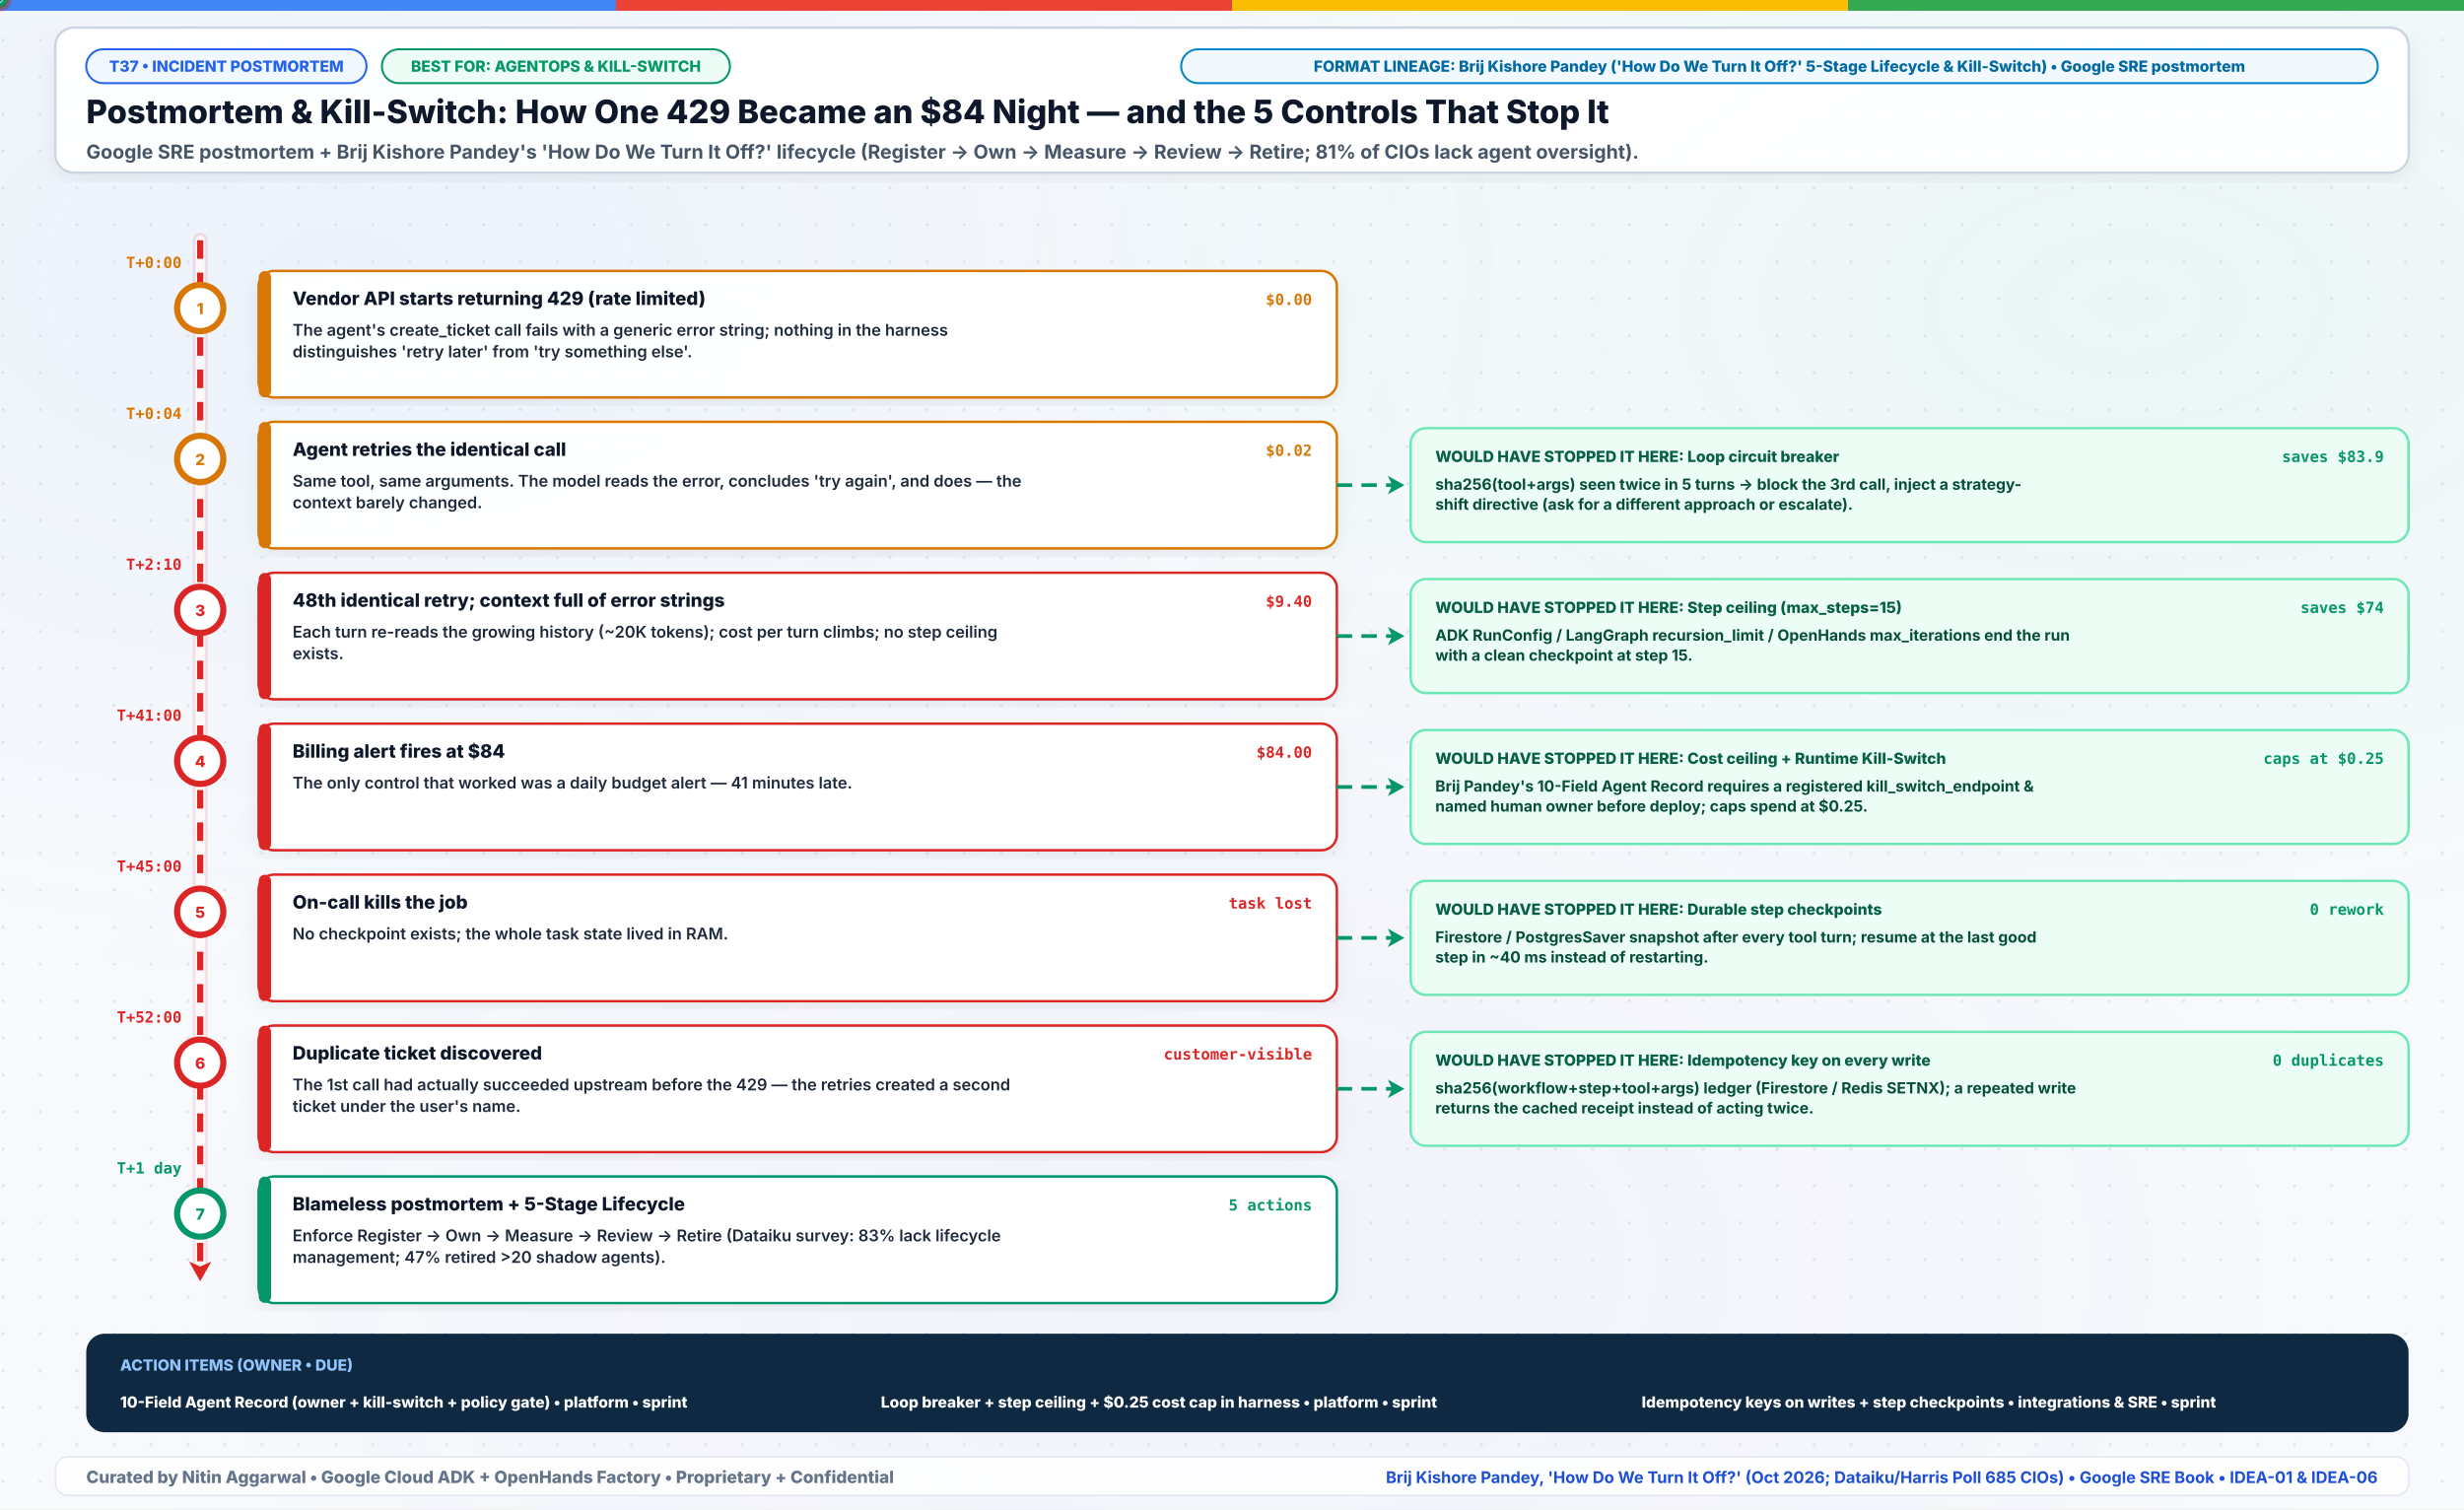
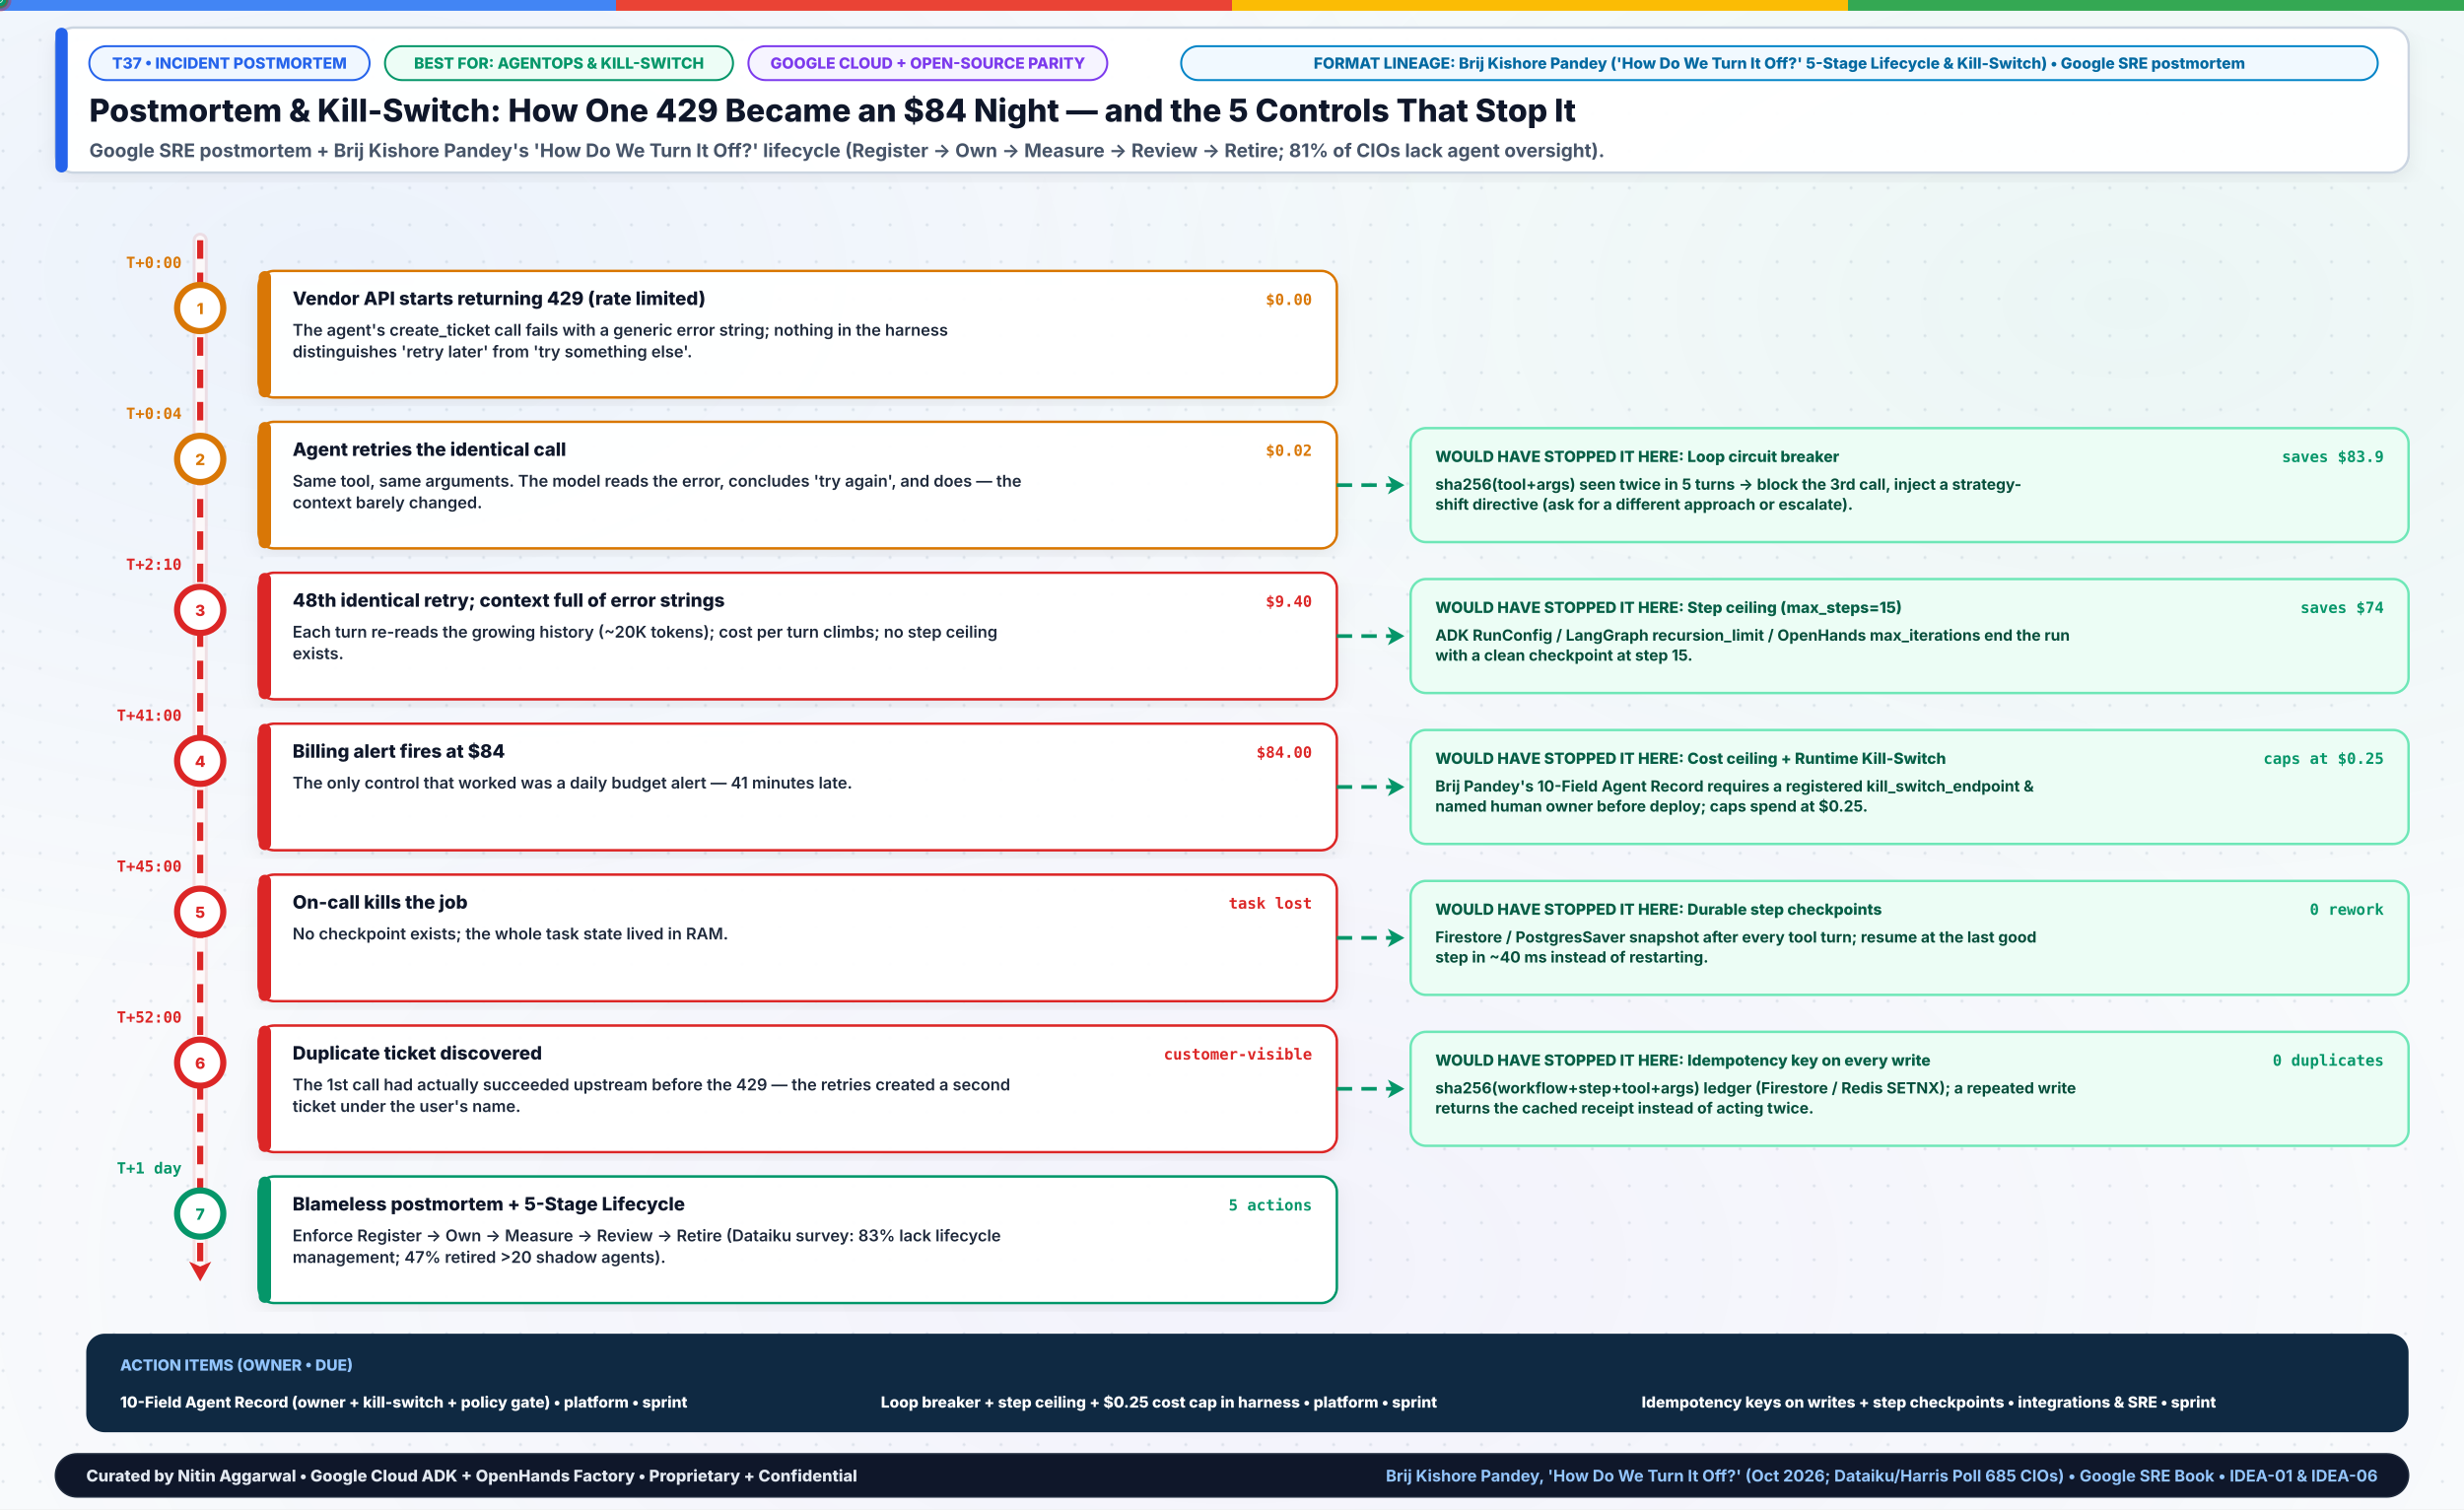
<svg xmlns="http://www.w3.org/2000/svg" viewBox="0 0 1600 980" width="1600" height="980">
  <defs>
    <filter id="shadow" x="-3%" y="-3%" width="106%" height="110%">
      <feDropShadow dx="0" dy="4" stdDeviation="6" flood-color="#0F172A" flood-opacity="0.065" />
    </filter>
    <linearGradient id="glassCardGrad" x1="0" y1="0" x2="0" y2="1">
      <stop offset="0%" stop-color="#FFFFFF" stop-opacity="0.96" />
      <stop offset="100%" stop-color="#F8FAFC" stop-opacity="0.90" />
    </linearGradient>
    <linearGradient id="glassSheen" x1="0" y1="0" x2="0" y2="1">
      <stop offset="0%" stop-color="#FFFFFF" stop-opacity="0.72" />
      <stop offset="100%" stop-color="#FFFFFF" stop-opacity="0.0" />
    </linearGradient>
    <radialGradient id="meshBlue" cx="14%" cy="18%" r="48%">
      <stop offset="0%" stop-color="#4285F4" stop-opacity="0.065" />
      <stop offset="100%" stop-color="#4285F4" stop-opacity="0.0" />
    </radialGradient>
    <radialGradient id="meshEmerald" cx="86%" cy="20%" r="46%">
      <stop offset="0%" stop-color="#10B981" stop-opacity="0.055" />
      <stop offset="100%" stop-color="#10B981" stop-opacity="0.0" />
    </radialGradient>
    <radialGradient id="meshViolet" cx="50%" cy="84%" r="52%">
      <stop offset="0%" stop-color="#8B5CF6" stop-opacity="0.048" />
      <stop offset="100%" stop-color="#8B5CF6" stop-opacity="0.0" />
    </radialGradient>
    <pattern id="archGrid" width="24" height="24" patternUnits="userSpaceOnUse">
      <circle cx="2" cy="2" r="1" fill="#94A3B8" fill-opacity="0.22" />
    </pattern>
    <style>
@keyframes flowDash { from { stroke-dashoffset: 40; } to { stroke-dashoffset: 0; } }
.flow-line { animation: flowDash 1.0s linear infinite; }
@keyframes pulseStroke { 0%,100% { stroke-width: 2.4px; } 50% { stroke-width: 5px; } }
.pulse { animation: pulseStroke 2.2s ease-in-out infinite; }
@keyframes blink { 0%,100% { opacity: 1; } 50% { opacity: 0.35; } }
.blink { animation: blink 1.4s ease-in-out infinite; }
@keyframes growX { from { transform: scaleX(0.02); } to { transform: scaleX(1); } }
.grow-x { transform-box: fill-box; transform-origin: left center; animation: growX 1.5s ease-out 0.2s both; }
@keyframes breathe { 0%,100% { transform: scale(1); } 50% { transform: scale(1.05); } }
.breathe { transform-box: fill-box; transform-origin: center; animation: breathe 2.6s ease-in-out infinite; }
</style>
  </defs>
  <rect x="0.0" y="0.0" width="1600.0" height="980.0" rx="0" fill="#F8FAFC" />
  <rect x="0" y="0" width="1600" height="980" fill="url(#meshBlue)" />
  <rect x="0" y="0" width="1600" height="980" fill="url(#meshEmerald)" />
  <rect x="0" y="0" width="1600" height="980" fill="url(#meshViolet)" />
  <rect x="0" y="0" width="1600" height="980" fill="url(#archGrid)" />
  <rect x="0.0" y="0.0" width="400.0" height="7.0" rx="0" fill="#4285F4" />
  <rect x="400.0" y="0.0" width="400.0" height="7.0" rx="0" fill="#EA4335" />
  <rect x="800.0" y="0.0" width="400.0" height="7.0" rx="0" fill="#FBBC04" />
  <rect x="1200.0" y="0.0" width="400.0" height="7.0" rx="0" fill="#34A853" />
  <rect x="36.0" y="18.0" width="1528.0" height="94.0" rx="12" fill="#FFFFFF" stroke="#CBD5E1" stroke-width="1.8" filter="url(#shadow)" fill-opacity="0.96" />
  <rect x="37.2" y="19.2" width="1525.6" height="91.6" rx="10.8" fill="none" stroke="#FFFFFF" stroke-opacity="0.82" stroke-width="1" />
  <rect x="38.0" y="19.8" width="1524.0" height="11.3" rx="9.8" fill="url(#glassSheen)" pointer-events="none" />
-   <rect x="56.0" y="32.0" width="182" height="22" rx="11.0" fill="#EFF6FF" fill-opacity="0.98" stroke="#2563EB" stroke-width="1.3" />
-   <text x="147.0" y="46.6" font-family="Inter, -apple-system, Helvetica, Arial, sans-serif" font-size="10" font-weight="800" fill="#2563EB" text-anchor="middle">T37 • INCIDENT POSTMORTEM</text>
-   <rect x="248.0" y="32.0" width="226" height="22" rx="11.0" fill="#ECFDF5" fill-opacity="0.98" stroke="#059669" stroke-width="1.3" />
-   <text x="361.0" y="46.6" font-family="Inter, -apple-system, Helvetica, Arial, sans-serif" font-size="10" font-weight="800" fill="#059669" text-anchor="middle">BEST FOR: AGENTOPS &amp; KILL-SWITCH</text>
-   <rect x="767.0" y="32.0" width="777" height="22" rx="11.0" fill="#F0F9FF" fill-opacity="0.98" stroke="#0284C7" stroke-width="1.3" />
-   <text x="1155.5" y="46.6" font-family="Inter, -apple-system, Helvetica, Arial, sans-serif" font-size="10" font-weight="800" fill="#0369A1" text-anchor="middle">FORMAT LINEAGE: Brij Kishore Pandey ('How Do We Turn It Off?' 5-Stage Lifecycle &amp; Kill-Switch) • Google SRE postmortem</text>
-   <text x="56.0" y="80.0" font-family="Inter, -apple-system, Helvetica, Arial, sans-serif" font-size="21" font-weight="800" fill="#0F172A" text-anchor="start">Postmortem &amp; Kill-Switch: How One 429 Became an $84 Night — and the 5 Controls That Stop It</text>
-   <text x="56.0" y="103.0" font-family="Inter, -apple-system, Helvetica, Arial, sans-serif" font-size="12.5" font-weight="700" fill="#475569" text-anchor="start">Google SRE postmortem + Brij Kishore Pandey's 'How Do We Turn It Off?' lifecycle (Register → Own → Measure → Review → Retire; 81% of CIOs lack agent oversight).</text>
+   <rect x="36.0" y="18.0" width="8.0" height="94.0" rx="4" fill="#2563EB" />
+   <rect x="58.0" y="30.0" width="182" height="22" rx="11.0" fill="#EFF6FF" fill-opacity="0.98" stroke="#2563EB" stroke-width="1.3" />
+   <text x="149.0" y="44.6" font-family="Inter, -apple-system, Helvetica, Arial, sans-serif" font-size="10" font-weight="800" fill="#2563EB" text-anchor="middle">T37 • INCIDENT POSTMORTEM</text>
+   <rect x="250.0" y="30.0" width="226" height="22" rx="11.0" fill="#ECFDF5" fill-opacity="0.98" stroke="#059669" stroke-width="1.3" />
+   <text x="363.0" y="44.6" font-family="Inter, -apple-system, Helvetica, Arial, sans-serif" font-size="10" font-weight="800" fill="#059669" text-anchor="middle">BEST FOR: AGENTOPS &amp; KILL-SWITCH</text>
+   <rect x="486.0" y="30.0" width="233" height="22" rx="11.0" fill="#F5F3FF" fill-opacity="0.98" stroke="#7C3AED" stroke-width="1.3" />
+   <text x="602.5" y="44.6" font-family="Inter, -apple-system, Helvetica, Arial, sans-serif" font-size="10" font-weight="800" fill="#7C3AED" text-anchor="middle">GOOGLE CLOUD + OPEN-SOURCE PARITY</text>
+   <rect x="767.0" y="30.0" width="777" height="22" rx="11.0" fill="#F0F9FF" fill-opacity="0.98" stroke="#0284C7" stroke-width="1.3" />
+   <text x="1155.5" y="44.6" font-family="Inter, -apple-system, Helvetica, Arial, sans-serif" font-size="10" font-weight="800" fill="#0369A1" text-anchor="middle">FORMAT LINEAGE: Brij Kishore Pandey ('How Do We Turn It Off?' 5-Stage Lifecycle &amp; Kill-Switch) • Google SRE postmortem</text>
+   <text x="58.0" y="79.0" font-family="Inter, -apple-system, Helvetica, Arial, sans-serif" font-size="20.5" font-weight="800" fill="#0F172A" text-anchor="start">Postmortem &amp; Kill-Switch: How One 429 Became an $84 Night — and the 5 Controls That Stop It</text>
+   <text x="58.0" y="102.0" font-family="Inter, -apple-system, Helvetica, Arial, sans-serif" font-size="12.2" font-weight="700" fill="#475569" text-anchor="start">Google SRE postmortem + Brij Kishore Pandey's 'How Do We Turn It Off?' lifecycle (Register → Own → Measure → Review → Retire; 81% of CIOs lack agent oversight).</text>
  <path d="M 130.0 156.0 L 130.0 822.0" fill="none" stroke="#DC2626" stroke-opacity="0.11" stroke-width="9.8" stroke-linecap="round" stroke-linejoin="round" />
  <path d="M 130.0 156.0 L 130.0 822.0" fill="none" stroke="#FFFFFF" stroke-opacity="0.80" stroke-width="6.0" stroke-linecap="round" stroke-linejoin="round" />
  <path d="M 130.0 156.0 L 130.0 822.0" class="flow-line" fill="none" stroke="#DC2626" stroke-width="4.0" stroke-linejoin="round" stroke-dasharray="12 9" stroke-dashoffset="0.0" />
  <polygon points="130.0,832.0 137.2,819.2 130.0,822.4 122.8,819.2" fill="#DC2626" />
  <g>
    <circle r="7.4" fill="#DC2626" fill-opacity="0.15" />
    <circle r="5.0" fill="#DC2626" fill-opacity="0.28" />
    <circle r="3.8" fill="#FFFFFF" stroke="#DC2626" stroke-width="2.0" />
    <circle r="1.7" fill="#DC2626" />
    <animateMotion dur="6.00s" begin="-0.00s" repeatCount="indefinite" path="M 130.0 156.0 L 130.0 822.0" />
  </g>
  <g>
    <circle r="7.4" fill="#DC2626" fill-opacity="0.15" />
    <circle r="5.0" fill="#DC2626" fill-opacity="0.28" />
    <circle r="3.8" fill="#FFFFFF" stroke="#DC2626" stroke-width="2.0" />
    <circle r="1.7" fill="#DC2626" />
    <animateMotion dur="6.00s" begin="-2.00s" repeatCount="indefinite" path="M 130.0 156.0 L 130.0 822.0" />
  </g>
  <g>
    <circle r="7.4" fill="#DC2626" fill-opacity="0.15" />
    <circle r="5.0" fill="#DC2626" fill-opacity="0.28" />
    <circle r="3.8" fill="#FFFFFF" stroke="#DC2626" stroke-width="2.0" />
    <circle r="1.7" fill="#DC2626" />
    <animateMotion dur="6.00s" begin="-4.00s" repeatCount="indefinite" path="M 130.0 156.0 L 130.0 822.0" />
  </g>
  <circle cx="130" cy="200" r="15" fill="#FFFFFF" stroke="#D97706" stroke-width="4" />
  <text x="130.0" y="204.0" font-family="Inter, -apple-system, Helvetica, Arial, sans-serif" font-size="10" font-weight="800" fill="#D97706" text-anchor="middle">1</text>
  <text x="118.0" y="174.0" font-family="ui-monospace, SFMono-Regular, Menlo, monospace" font-size="10" font-weight="800" fill="#D97706" text-anchor="end">T+0:00</text>
  <rect x="168.0" y="176.0" width="700.0" height="82.0" rx="10" fill="#FFFFFF" stroke="#D97706" stroke-width="1.8" filter="url(#shadow)" fill-opacity="0.96" />
  <rect x="169.2" y="177.2" width="697.6" height="79.6" rx="8.8" fill="none" stroke="#FFFFFF" stroke-opacity="0.82" stroke-width="1" />
  <rect x="170.0" y="177.8" width="696.0" height="9.8" rx="7.8" fill="url(#glassSheen)" pointer-events="none" />
  <rect x="168.0" y="176.0" width="8.0" height="82.0" rx="4" fill="#D97706" />
  <text x="190.0" y="198.0" font-family="Inter, -apple-system, Helvetica, Arial, sans-serif" font-size="12" font-weight="800" fill="#0F172A" text-anchor="start">Vendor API starts returning 429 (rate limited)</text>
  <text x="190.0" y="218.0" font-family="Inter, -apple-system, Helvetica, Arial, sans-serif" font-size="10.5" font-weight="600" fill="#1E293B" text-anchor="start">The agent's create_ticket call fails with a generic error string; nothing in the harness</text>
  <text x="190.0" y="232.0" font-family="Inter, -apple-system, Helvetica, Arial, sans-serif" font-size="10.5" font-weight="600" fill="#1E293B" text-anchor="start">distinguishes 'retry later' from 'try something else'.</text>
  <text x="852.0" y="198.0" font-family="ui-monospace, SFMono-Regular, Menlo, monospace" font-size="10" font-weight="800" fill="#D97706" text-anchor="end">$0.00</text>
  <circle cx="130" cy="298" r="15" fill="#FFFFFF" stroke="#D97706" stroke-width="4" />
  <text x="130.0" y="302.0" font-family="Inter, -apple-system, Helvetica, Arial, sans-serif" font-size="10" font-weight="800" fill="#D97706" text-anchor="middle">2</text>
  <text x="118.0" y="272.0" font-family="ui-monospace, SFMono-Regular, Menlo, monospace" font-size="10" font-weight="800" fill="#D97706" text-anchor="end">T+0:04</text>
  <rect x="168.0" y="274.0" width="700.0" height="82.0" rx="10" fill="#FFFFFF" stroke="#D97706" stroke-width="1.8" filter="url(#shadow)" fill-opacity="0.96" />
  <rect x="169.2" y="275.2" width="697.6" height="79.6" rx="8.8" fill="none" stroke="#FFFFFF" stroke-opacity="0.82" stroke-width="1" />
  <rect x="170.0" y="275.8" width="696.0" height="9.8" rx="7.8" fill="url(#glassSheen)" pointer-events="none" />
  <rect x="168.0" y="274.0" width="8.0" height="82.0" rx="4" fill="#D97706" />
  <text x="190.0" y="296.0" font-family="Inter, -apple-system, Helvetica, Arial, sans-serif" font-size="12" font-weight="800" fill="#0F172A" text-anchor="start">Agent retries the identical call</text>
  <text x="190.0" y="316.0" font-family="Inter, -apple-system, Helvetica, Arial, sans-serif" font-size="10.5" font-weight="600" fill="#1E293B" text-anchor="start">Same tool, same arguments. The model reads the error, concludes 'try again', and does — the</text>
  <text x="190.0" y="330.0" font-family="Inter, -apple-system, Helvetica, Arial, sans-serif" font-size="10.5" font-weight="600" fill="#1E293B" text-anchor="start">context barely changed.</text>
  <text x="852.0" y="296.0" font-family="ui-monospace, SFMono-Regular, Menlo, monospace" font-size="10" font-weight="800" fill="#D97706" text-anchor="end">$0.02</text>
  <path d="M 868.0 315.0 L 904.8 315.0" class="flow-line" fill="none" stroke="#059669" stroke-width="2.4" stroke-linejoin="round" stroke-dasharray="10 6" stroke-dashoffset="0.0" />
  <polygon points="912.0,315.0 901.2,309.0 904.0,315.0 901.2,321.0" fill="#059669" />
  <g>
    <circle r="5.6" fill="#059669" fill-opacity="0.15" />
    <circle r="3.8" fill="#059669" fill-opacity="0.28" />
    <circle r="2.8" fill="#FFFFFF" stroke="#059669" stroke-width="2.0" />
    <circle r="1.3" fill="#059669" />
    <animateMotion dur="1.40s" begin="-0.00s" repeatCount="indefinite" path="M 868.0 315.0 L 904.8 315.0" />
  </g>
  <rect x="916.0" y="278.0" width="648.0" height="74.0" rx="10" fill="#ECFDF5" stroke="#6EE7B7" stroke-width="1.6" />
  <text x="932.0" y="300.0" font-family="Inter, -apple-system, Helvetica, Arial, sans-serif" font-size="10" font-weight="800" fill="#065F46" text-anchor="start">WOULD HAVE STOPPED IT HERE: Loop circuit breaker</text>
  <text x="932.0" y="318.0" font-family="Inter, -apple-system, Helvetica, Arial, sans-serif" font-size="10" font-weight="700" fill="#064E3B" text-anchor="start">sha256(tool+args) seen twice in 5 turns → block the 3rd call, inject a strategy-</text>
  <text x="932.0" y="331.0" font-family="Inter, -apple-system, Helvetica, Arial, sans-serif" font-size="10" font-weight="700" fill="#064E3B" text-anchor="start">shift directive (ask for a different approach or escalate).</text>
  <text x="1548.0" y="300.0" font-family="ui-monospace, SFMono-Regular, Menlo, monospace" font-size="10" font-weight="800" fill="#059669" text-anchor="end">saves $83.9</text>
  <circle cx="130" cy="396" r="15" fill="#FFFFFF" stroke="#DC2626" stroke-width="4" />
  <text x="130.0" y="400.0" font-family="Inter, -apple-system, Helvetica, Arial, sans-serif" font-size="10" font-weight="800" fill="#DC2626" text-anchor="middle">3</text>
  <text x="118.0" y="370.0" font-family="ui-monospace, SFMono-Regular, Menlo, monospace" font-size="10" font-weight="800" fill="#DC2626" text-anchor="end">T+2:10</text>
  <rect x="168.0" y="372.0" width="700.0" height="82.0" rx="10" fill="#FFFFFF" stroke="#DC2626" stroke-width="1.8" filter="url(#shadow)" fill-opacity="0.96" />
  <rect x="169.2" y="373.2" width="697.6" height="79.6" rx="8.8" fill="none" stroke="#FFFFFF" stroke-opacity="0.82" stroke-width="1" />
  <rect x="170.0" y="373.8" width="696.0" height="9.8" rx="7.8" fill="url(#glassSheen)" pointer-events="none" />
  <rect x="168.0" y="372.0" width="8.0" height="82.0" rx="4" fill="#DC2626" />
  <text x="190.0" y="394.0" font-family="Inter, -apple-system, Helvetica, Arial, sans-serif" font-size="12" font-weight="800" fill="#0F172A" text-anchor="start">48th identical retry; context full of error strings</text>
  <text x="190.0" y="414.0" font-family="Inter, -apple-system, Helvetica, Arial, sans-serif" font-size="10.5" font-weight="600" fill="#1E293B" text-anchor="start">Each turn re-reads the growing history (~20K tokens); cost per turn climbs; no step ceiling</text>
  <text x="190.0" y="428.0" font-family="Inter, -apple-system, Helvetica, Arial, sans-serif" font-size="10.5" font-weight="600" fill="#1E293B" text-anchor="start">exists.</text>
  <text x="852.0" y="394.0" font-family="ui-monospace, SFMono-Regular, Menlo, monospace" font-size="10" font-weight="800" fill="#DC2626" text-anchor="end">$9.40</text>
  <path d="M 868.0 413.0 L 904.8 413.0" class="flow-line" fill="none" stroke="#059669" stroke-width="2.4" stroke-linejoin="round" stroke-dasharray="10 6" stroke-dashoffset="0.0" />
  <polygon points="912.0,413.0 901.2,407.0 904.0,413.0 901.2,419.0" fill="#059669" />
  <g>
    <circle r="5.6" fill="#059669" fill-opacity="0.15" />
    <circle r="3.8" fill="#059669" fill-opacity="0.28" />
    <circle r="2.8" fill="#FFFFFF" stroke="#059669" stroke-width="2.0" />
    <circle r="1.3" fill="#059669" />
    <animateMotion dur="1.40s" begin="-0.00s" repeatCount="indefinite" path="M 868.0 413.0 L 904.8 413.0" />
  </g>
  <rect x="916.0" y="376.0" width="648.0" height="74.0" rx="10" fill="#ECFDF5" stroke="#6EE7B7" stroke-width="1.6" />
  <text x="932.0" y="398.0" font-family="Inter, -apple-system, Helvetica, Arial, sans-serif" font-size="10" font-weight="800" fill="#065F46" text-anchor="start">WOULD HAVE STOPPED IT HERE: Step ceiling (max_steps=15)</text>
  <text x="932.0" y="416.0" font-family="Inter, -apple-system, Helvetica, Arial, sans-serif" font-size="10" font-weight="700" fill="#064E3B" text-anchor="start">ADK RunConfig / LangGraph recursion_limit / OpenHands max_iterations end the run</text>
  <text x="932.0" y="429.0" font-family="Inter, -apple-system, Helvetica, Arial, sans-serif" font-size="10" font-weight="700" fill="#064E3B" text-anchor="start">with a clean checkpoint at step 15.</text>
  <text x="1548.0" y="398.0" font-family="ui-monospace, SFMono-Regular, Menlo, monospace" font-size="10" font-weight="800" fill="#059669" text-anchor="end">saves $74</text>
  <circle cx="130" cy="494" r="15" fill="#FFFFFF" stroke="#DC2626" stroke-width="4" />
  <text x="130.0" y="498.0" font-family="Inter, -apple-system, Helvetica, Arial, sans-serif" font-size="10" font-weight="800" fill="#DC2626" text-anchor="middle">4</text>
  <text x="118.0" y="468.0" font-family="ui-monospace, SFMono-Regular, Menlo, monospace" font-size="10" font-weight="800" fill="#DC2626" text-anchor="end">T+41:00</text>
  <rect x="168.0" y="470.0" width="700.0" height="82.0" rx="10" fill="#FFFFFF" stroke="#DC2626" stroke-width="1.8" filter="url(#shadow)" fill-opacity="0.96" />
  <rect x="169.2" y="471.2" width="697.6" height="79.6" rx="8.8" fill="none" stroke="#FFFFFF" stroke-opacity="0.82" stroke-width="1" />
  <rect x="170.0" y="471.8" width="696.0" height="9.8" rx="7.8" fill="url(#glassSheen)" pointer-events="none" />
  <rect x="168.0" y="470.0" width="8.0" height="82.0" rx="4" fill="#DC2626" />
  <text x="190.0" y="492.0" font-family="Inter, -apple-system, Helvetica, Arial, sans-serif" font-size="12" font-weight="800" fill="#0F172A" text-anchor="start">Billing alert fires at $84</text>
  <text x="190.0" y="512.0" font-family="Inter, -apple-system, Helvetica, Arial, sans-serif" font-size="10.5" font-weight="600" fill="#1E293B" text-anchor="start">The only control that worked was a daily budget alert — 41 minutes late.</text>
  <text x="852.0" y="492.0" font-family="ui-monospace, SFMono-Regular, Menlo, monospace" font-size="10" font-weight="800" fill="#DC2626" text-anchor="end">$84.00</text>
  <path d="M 868.0 511.0 L 904.8 511.0" class="flow-line" fill="none" stroke="#059669" stroke-width="2.4" stroke-linejoin="round" stroke-dasharray="10 6" stroke-dashoffset="0.0" />
  <polygon points="912.0,511.0 901.2,505.0 904.0,511.0 901.2,517.0" fill="#059669" />
  <g>
    <circle r="5.6" fill="#059669" fill-opacity="0.15" />
    <circle r="3.8" fill="#059669" fill-opacity="0.28" />
    <circle r="2.8" fill="#FFFFFF" stroke="#059669" stroke-width="2.0" />
    <circle r="1.3" fill="#059669" />
    <animateMotion dur="1.40s" begin="-0.00s" repeatCount="indefinite" path="M 868.0 511.0 L 904.8 511.0" />
  </g>
  <rect x="916.0" y="474.0" width="648.0" height="74.0" rx="10" fill="#ECFDF5" stroke="#6EE7B7" stroke-width="1.6" />
  <text x="932.0" y="496.0" font-family="Inter, -apple-system, Helvetica, Arial, sans-serif" font-size="10" font-weight="800" fill="#065F46" text-anchor="start">WOULD HAVE STOPPED IT HERE: Cost ceiling + Runtime Kill-Switch</text>
  <text x="932.0" y="514.0" font-family="Inter, -apple-system, Helvetica, Arial, sans-serif" font-size="10" font-weight="700" fill="#064E3B" text-anchor="start">Brij Pandey's 10-Field Agent Record requires a registered kill_switch_endpoint &amp;</text>
  <text x="932.0" y="527.0" font-family="Inter, -apple-system, Helvetica, Arial, sans-serif" font-size="10" font-weight="700" fill="#064E3B" text-anchor="start">named human owner before deploy; caps spend at $0.25.</text>
  <text x="1548.0" y="496.0" font-family="ui-monospace, SFMono-Regular, Menlo, monospace" font-size="10" font-weight="800" fill="#059669" text-anchor="end">caps at $0.25</text>
  <circle cx="130" cy="592" r="15" fill="#FFFFFF" stroke="#DC2626" stroke-width="4" />
  <text x="130.0" y="596.0" font-family="Inter, -apple-system, Helvetica, Arial, sans-serif" font-size="10" font-weight="800" fill="#DC2626" text-anchor="middle">5</text>
  <text x="118.0" y="566.0" font-family="ui-monospace, SFMono-Regular, Menlo, monospace" font-size="10" font-weight="800" fill="#DC2626" text-anchor="end">T+45:00</text>
  <rect x="168.0" y="568.0" width="700.0" height="82.0" rx="10" fill="#FFFFFF" stroke="#DC2626" stroke-width="1.8" filter="url(#shadow)" fill-opacity="0.96" />
  <rect x="169.2" y="569.2" width="697.6" height="79.6" rx="8.8" fill="none" stroke="#FFFFFF" stroke-opacity="0.82" stroke-width="1" />
  <rect x="170.0" y="569.8" width="696.0" height="9.8" rx="7.8" fill="url(#glassSheen)" pointer-events="none" />
  <rect x="168.0" y="568.0" width="8.0" height="82.0" rx="4" fill="#DC2626" />
  <text x="190.0" y="590.0" font-family="Inter, -apple-system, Helvetica, Arial, sans-serif" font-size="12" font-weight="800" fill="#0F172A" text-anchor="start">On-call kills the job</text>
  <text x="190.0" y="610.0" font-family="Inter, -apple-system, Helvetica, Arial, sans-serif" font-size="10.5" font-weight="600" fill="#1E293B" text-anchor="start">No checkpoint exists; the whole task state lived in RAM.</text>
  <text x="852.0" y="590.0" font-family="ui-monospace, SFMono-Regular, Menlo, monospace" font-size="10" font-weight="800" fill="#DC2626" text-anchor="end">task lost</text>
  <path d="M 868.0 609.0 L 904.8 609.0" class="flow-line" fill="none" stroke="#059669" stroke-width="2.4" stroke-linejoin="round" stroke-dasharray="10 6" stroke-dashoffset="0.0" />
  <polygon points="912.0,609.0 901.2,603.0 904.0,609.0 901.2,615.0" fill="#059669" />
  <g>
    <circle r="5.6" fill="#059669" fill-opacity="0.15" />
    <circle r="3.8" fill="#059669" fill-opacity="0.28" />
    <circle r="2.8" fill="#FFFFFF" stroke="#059669" stroke-width="2.0" />
    <circle r="1.3" fill="#059669" />
    <animateMotion dur="1.40s" begin="-0.00s" repeatCount="indefinite" path="M 868.0 609.0 L 904.8 609.0" />
  </g>
  <rect x="916.0" y="572.0" width="648.0" height="74.0" rx="10" fill="#ECFDF5" stroke="#6EE7B7" stroke-width="1.6" />
  <text x="932.0" y="594.0" font-family="Inter, -apple-system, Helvetica, Arial, sans-serif" font-size="10" font-weight="800" fill="#065F46" text-anchor="start">WOULD HAVE STOPPED IT HERE: Durable step checkpoints</text>
  <text x="932.0" y="612.0" font-family="Inter, -apple-system, Helvetica, Arial, sans-serif" font-size="10" font-weight="700" fill="#064E3B" text-anchor="start">Firestore / PostgresSaver snapshot after every tool turn; resume at the last good</text>
  <text x="932.0" y="625.0" font-family="Inter, -apple-system, Helvetica, Arial, sans-serif" font-size="10" font-weight="700" fill="#064E3B" text-anchor="start">step in ~40 ms instead of restarting.</text>
  <text x="1548.0" y="594.0" font-family="ui-monospace, SFMono-Regular, Menlo, monospace" font-size="10" font-weight="800" fill="#059669" text-anchor="end">0 rework</text>
  <circle cx="130" cy="690" r="15" fill="#FFFFFF" stroke="#DC2626" stroke-width="4" />
  <text x="130.0" y="694.0" font-family="Inter, -apple-system, Helvetica, Arial, sans-serif" font-size="10" font-weight="800" fill="#DC2626" text-anchor="middle">6</text>
  <text x="118.0" y="664.0" font-family="ui-monospace, SFMono-Regular, Menlo, monospace" font-size="10" font-weight="800" fill="#DC2626" text-anchor="end">T+52:00</text>
  <rect x="168.0" y="666.0" width="700.0" height="82.0" rx="10" fill="#FFFFFF" stroke="#DC2626" stroke-width="1.8" filter="url(#shadow)" fill-opacity="0.96" />
  <rect x="169.2" y="667.2" width="697.6" height="79.6" rx="8.8" fill="none" stroke="#FFFFFF" stroke-opacity="0.82" stroke-width="1" />
  <rect x="170.0" y="667.8" width="696.0" height="9.8" rx="7.8" fill="url(#glassSheen)" pointer-events="none" />
  <rect x="168.0" y="666.0" width="8.0" height="82.0" rx="4" fill="#DC2626" />
  <text x="190.0" y="688.0" font-family="Inter, -apple-system, Helvetica, Arial, sans-serif" font-size="12" font-weight="800" fill="#0F172A" text-anchor="start">Duplicate ticket discovered</text>
  <text x="190.0" y="708.0" font-family="Inter, -apple-system, Helvetica, Arial, sans-serif" font-size="10.5" font-weight="600" fill="#1E293B" text-anchor="start">The 1st call had actually succeeded upstream before the 429 — the retries created a second</text>
  <text x="190.0" y="722.0" font-family="Inter, -apple-system, Helvetica, Arial, sans-serif" font-size="10.5" font-weight="600" fill="#1E293B" text-anchor="start">ticket under the user's name.</text>
  <text x="852.0" y="688.0" font-family="ui-monospace, SFMono-Regular, Menlo, monospace" font-size="10" font-weight="800" fill="#DC2626" text-anchor="end">customer-visible</text>
  <path d="M 868.0 707.0 L 904.8 707.0" class="flow-line" fill="none" stroke="#059669" stroke-width="2.4" stroke-linejoin="round" stroke-dasharray="10 6" stroke-dashoffset="0.0" />
  <polygon points="912.0,707.0 901.2,701.0 904.0,707.0 901.2,713.0" fill="#059669" />
  <g>
    <circle r="5.6" fill="#059669" fill-opacity="0.15" />
    <circle r="3.8" fill="#059669" fill-opacity="0.28" />
    <circle r="2.8" fill="#FFFFFF" stroke="#059669" stroke-width="2.0" />
    <circle r="1.3" fill="#059669" />
    <animateMotion dur="1.40s" begin="-0.00s" repeatCount="indefinite" path="M 868.0 707.0 L 904.8 707.0" />
  </g>
  <rect x="916.0" y="670.0" width="648.0" height="74.0" rx="10" fill="#ECFDF5" stroke="#6EE7B7" stroke-width="1.6" />
  <text x="932.0" y="692.0" font-family="Inter, -apple-system, Helvetica, Arial, sans-serif" font-size="10" font-weight="800" fill="#065F46" text-anchor="start">WOULD HAVE STOPPED IT HERE: Idempotency key on every write</text>
  <text x="932.0" y="710.0" font-family="Inter, -apple-system, Helvetica, Arial, sans-serif" font-size="10" font-weight="700" fill="#064E3B" text-anchor="start">sha256(workflow+step+tool+args) ledger (Firestore / Redis SETNX); a repeated write</text>
  <text x="932.0" y="723.0" font-family="Inter, -apple-system, Helvetica, Arial, sans-serif" font-size="10" font-weight="700" fill="#064E3B" text-anchor="start">returns the cached receipt instead of acting twice.</text>
  <text x="1548.0" y="692.0" font-family="ui-monospace, SFMono-Regular, Menlo, monospace" font-size="10" font-weight="800" fill="#059669" text-anchor="end">0 duplicates</text>
  <circle cx="130" cy="788" r="15" fill="#FFFFFF" stroke="#059669" stroke-width="4" />
  <text x="130.0" y="792.0" font-family="Inter, -apple-system, Helvetica, Arial, sans-serif" font-size="10" font-weight="800" fill="#059669" text-anchor="middle">7</text>
  <text x="118.0" y="762.0" font-family="ui-monospace, SFMono-Regular, Menlo, monospace" font-size="10" font-weight="800" fill="#059669" text-anchor="end">T+1 day</text>
  <rect x="168.0" y="764.0" width="700.0" height="82.0" rx="10" fill="#FFFFFF" stroke="#059669" stroke-width="1.8" filter="url(#shadow)" fill-opacity="0.96" />
  <rect x="169.2" y="765.2" width="697.6" height="79.6" rx="8.8" fill="none" stroke="#FFFFFF" stroke-opacity="0.82" stroke-width="1" />
  <rect x="170.0" y="765.8" width="696.0" height="9.8" rx="7.8" fill="url(#glassSheen)" pointer-events="none" />
  <rect x="168.0" y="764.0" width="8.0" height="82.0" rx="4" fill="#059669" />
  <text x="190.0" y="786.0" font-family="Inter, -apple-system, Helvetica, Arial, sans-serif" font-size="12" font-weight="800" fill="#0F172A" text-anchor="start">Blameless postmortem + 5-Stage Lifecycle</text>
  <text x="190.0" y="806.0" font-family="Inter, -apple-system, Helvetica, Arial, sans-serif" font-size="10.5" font-weight="600" fill="#1E293B" text-anchor="start">Enforce Register → Own → Measure → Review → Retire (Dataiku survey: 83% lack lifecycle</text>
  <text x="190.0" y="820.0" font-family="Inter, -apple-system, Helvetica, Arial, sans-serif" font-size="10.5" font-weight="600" fill="#1E293B" text-anchor="start">management; 47% retired &gt;20 shadow agents).</text>
  <text x="852.0" y="786.0" font-family="ui-monospace, SFMono-Regular, Menlo, monospace" font-size="10" font-weight="800" fill="#059669" text-anchor="end">5 actions</text>
  <rect x="56.0" y="866.0" width="1508.0" height="64.0" rx="12" fill="#0F2942" />
  <text x="78.0" y="890.0" font-family="Inter, -apple-system, Helvetica, Arial, sans-serif" font-size="10" font-weight="800" fill="#93C5FD" text-anchor="start">ACTION ITEMS (OWNER • DUE)</text>
  <text x="78.0" y="914.0" font-family="Inter, -apple-system, Helvetica, Arial, sans-serif" font-size="10.0" font-weight="800" fill="#FFFFFF" text-anchor="start">10-Field Agent Record (owner + kill-switch + policy gate) • platform • sprint</text>
  <text x="572.0" y="914.0" font-family="Inter, -apple-system, Helvetica, Arial, sans-serif" font-size="10.0" font-weight="800" fill="#FFFFFF" text-anchor="start">Loop breaker + step ceiling + $0.25 cost cap in harness • platform • sprint</text>
  <text x="1066.0" y="914.0" font-family="Inter, -apple-system, Helvetica, Arial, sans-serif" font-size="10.0" font-weight="800" fill="#FFFFFF" text-anchor="start">Idempotency keys on writes + step checkpoints • integrations &amp; SRE • sprint</text>
-   <rect x="36" y="946" width="1528" height="25" rx="8" fill="#FFFFFF" fill-opacity="0.86" stroke="#E2E8F0" stroke-width="1" />
-   <text x="56.0" y="963.0" font-family="Inter, -apple-system, Helvetica, Arial, sans-serif" font-size="11" font-weight="800" fill="#64748B" text-anchor="start">Curated by Nitin Aggarwal  •  Google Cloud ADK + OpenHands Factory  •  Proprietary + Confidential</text>
-   <text x="1544.0" y="963.0" font-family="Inter, -apple-system, Helvetica, Arial, sans-serif" font-size="10.5" font-weight="700" fill="#1D4ED8" text-anchor="end">Brij Kishore Pandey, 'How Do We Turn It Off?' (Oct 2026; Dataiku/Harris Poll 685 CIOs) • Google SRE Book • IDEA-01 &amp; IDEA-06</text>
+   <rect x="36" y="944" width="1528" height="28" rx="14" fill="#0F172A" stroke="#1E293B" stroke-width="1" />
+   <text x="56.0" y="962.0" font-family="Inter, -apple-system, Helvetica, Arial, sans-serif" font-size="10.5" font-weight="800" fill="#E2E8F0" text-anchor="start">Curated by Nitin Aggarwal  •  Google Cloud ADK + OpenHands Factory  •  Proprietary + Confidential</text>
+   <text x="1544.0" y="962.0" font-family="Inter, -apple-system, Helvetica, Arial, sans-serif" font-size="10.5" font-weight="700" fill="#93C5FD" text-anchor="end">Brij Kishore Pandey, 'How Do We Turn It Off?' (Oct 2026; Dataiku/Harris Poll 685 CIOs) • Google SRE Book • IDEA-01 &amp; IDEA-06</text>
</svg>
